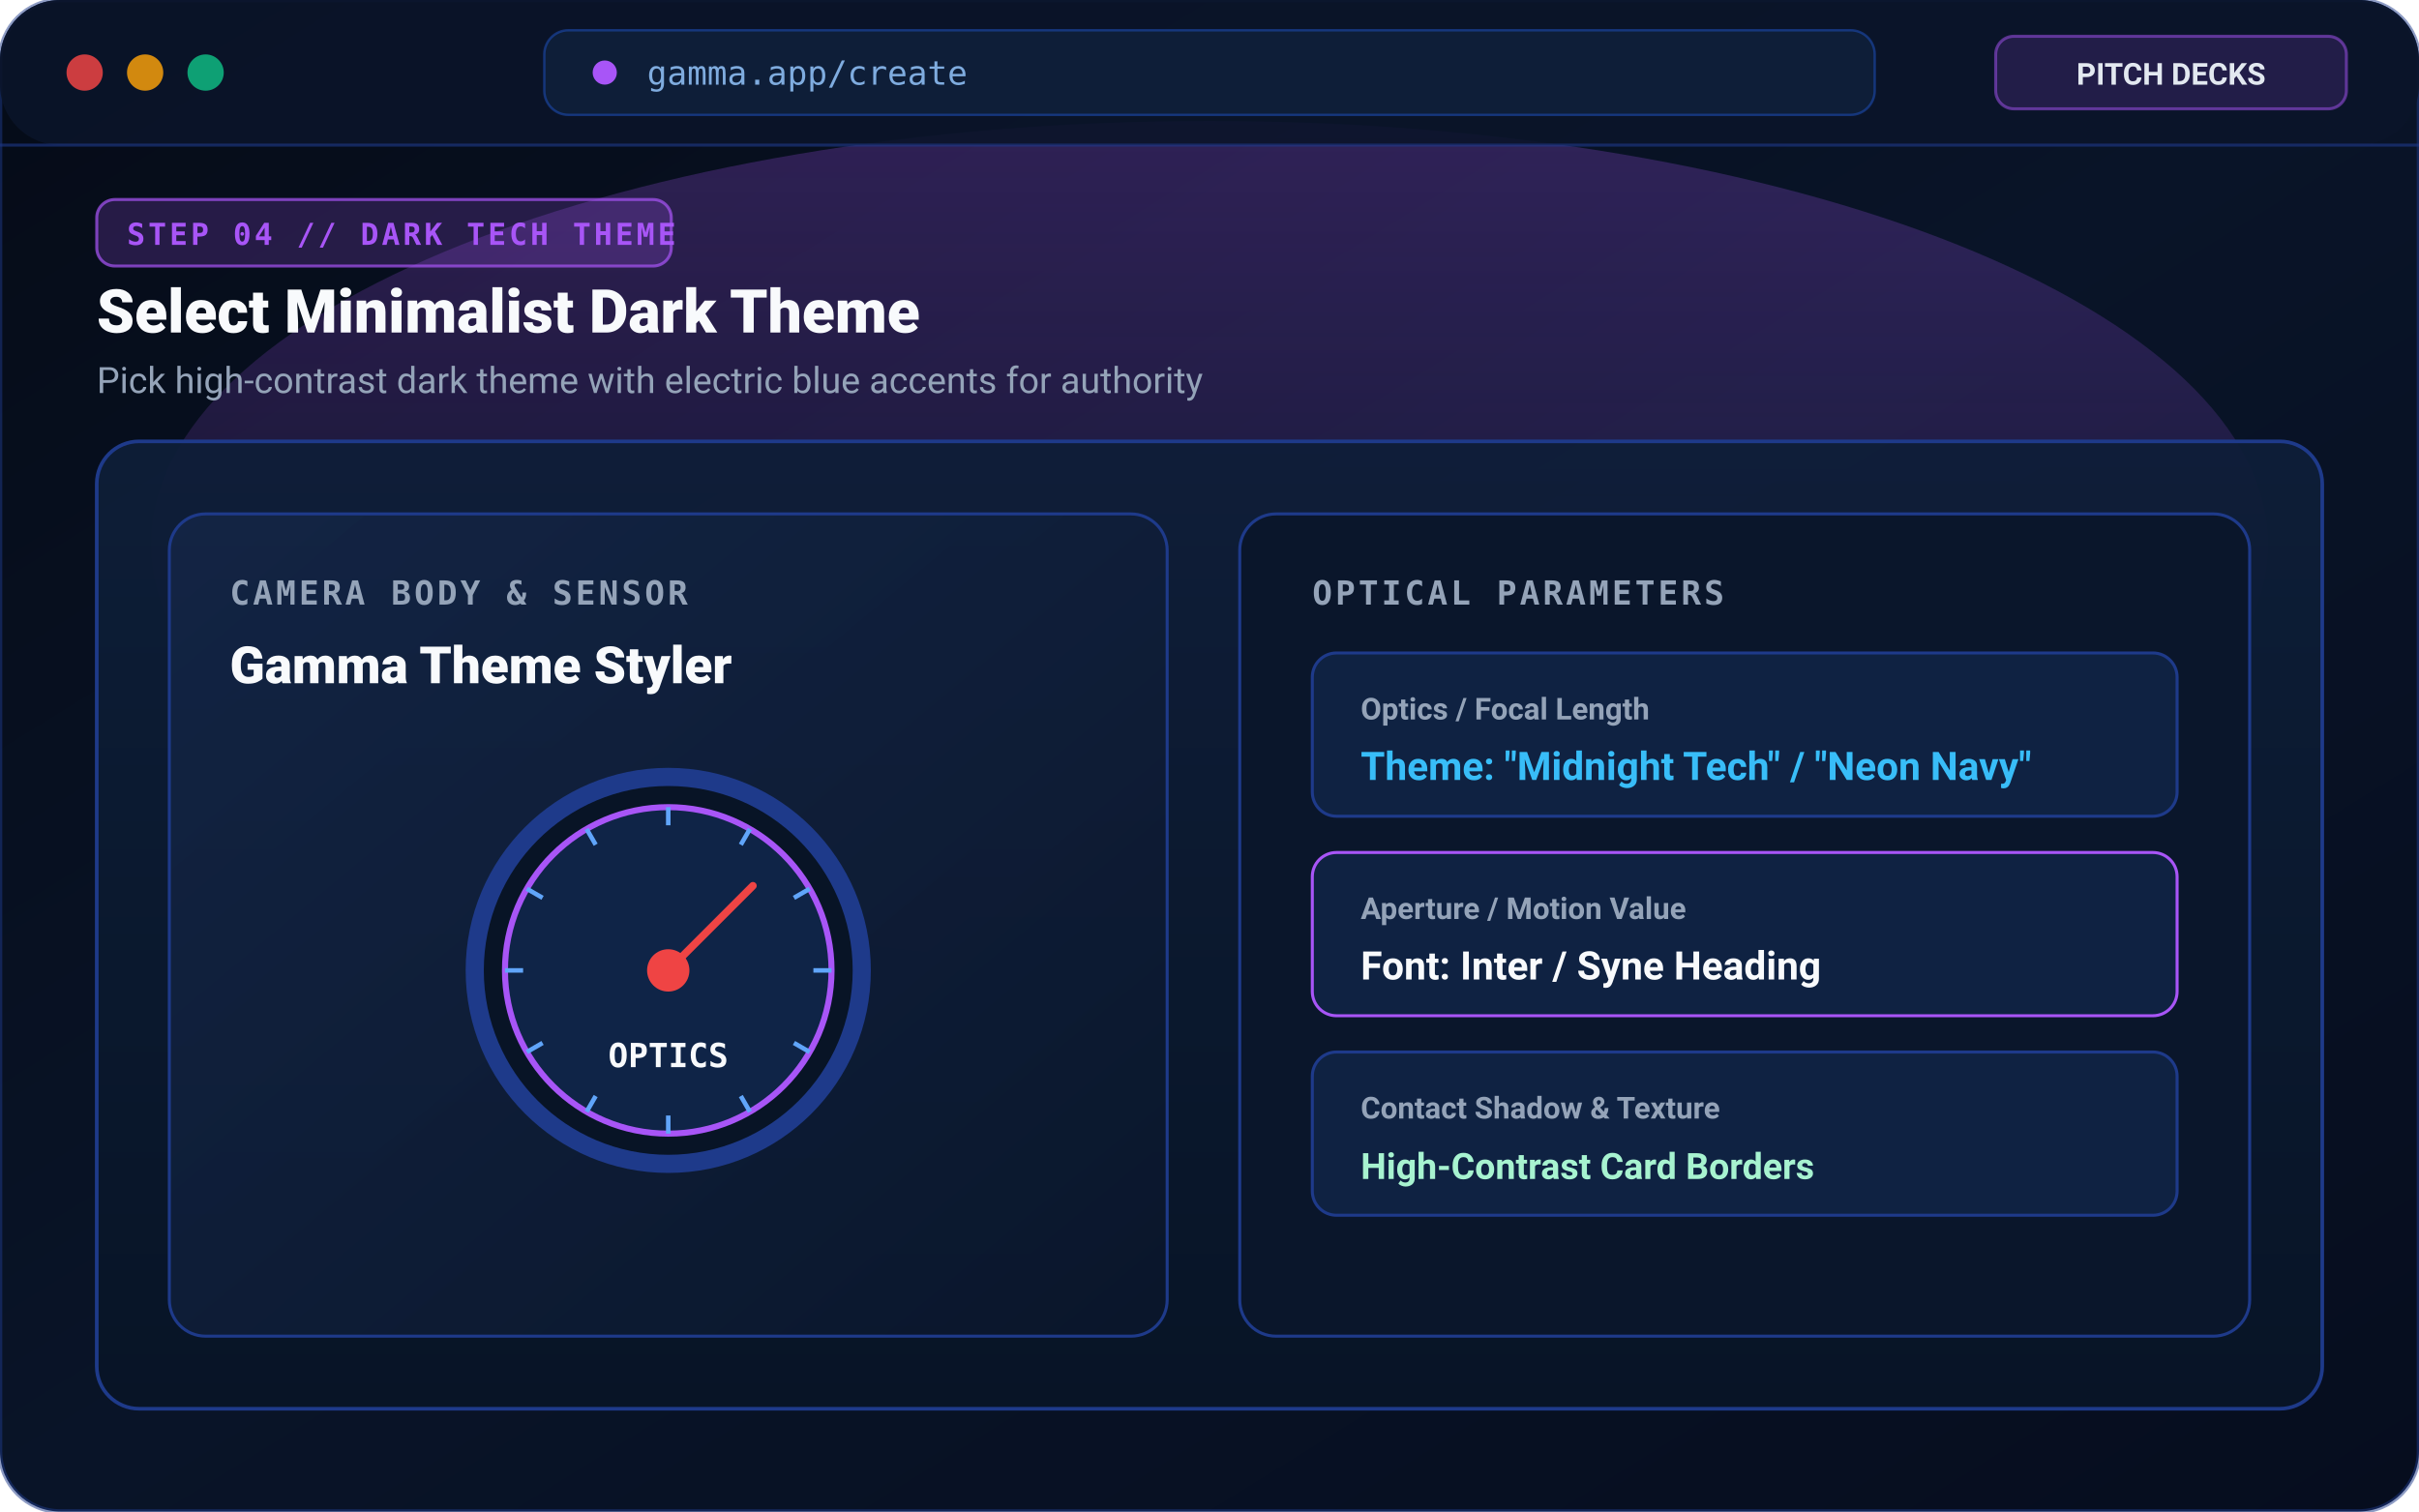
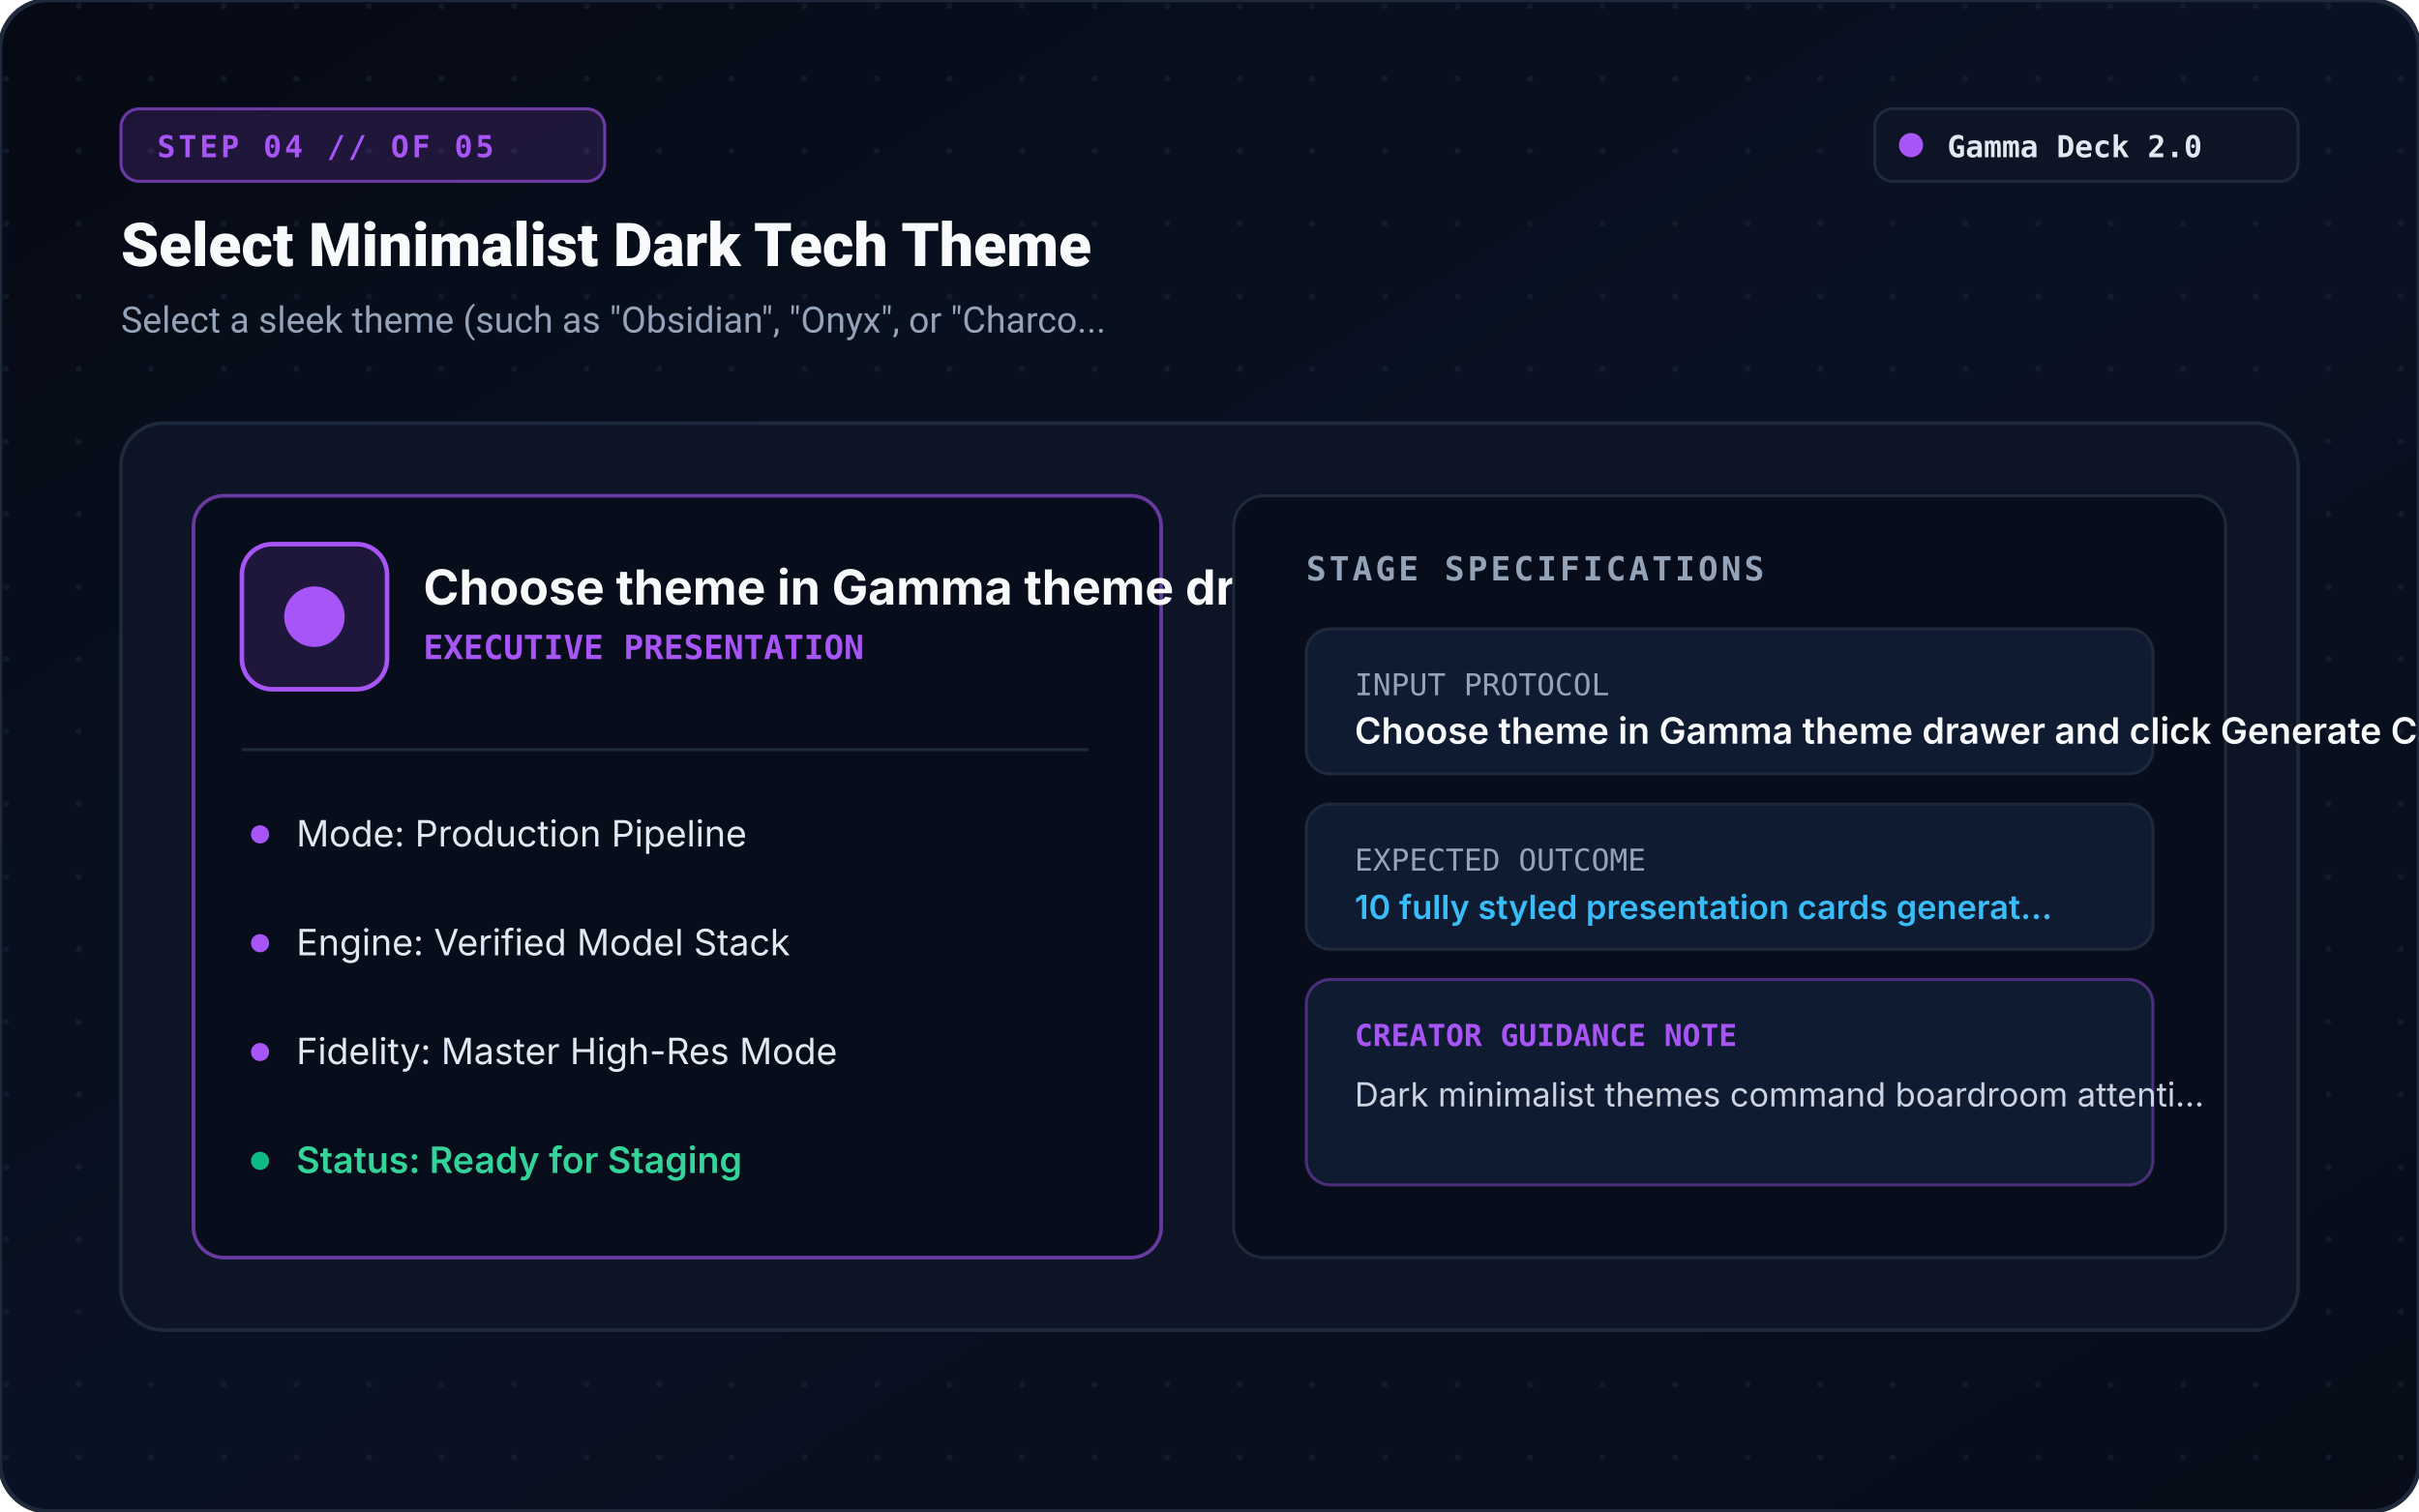
<svg xmlns="http://www.w3.org/2000/svg" viewBox="0 0 800 500" width="100%" height="100%">
  <defs>
    <linearGradient id="bgGrad" x1="0" y1="0" x2="1" y2="1">
-       <stop offset="0%" stop-color="#050B17" />
-       <stop offset="50%" stop-color="#091428" />
-       <stop offset="100%" stop-color="#060D1E" />
+       <stop offset="0%" stop-color="#060A14" />
+       <stop offset="50%" stop-color="#091224" />
+       <stop offset="100%" stop-color="#070C18" />
    </linearGradient>
-     <linearGradient id="panelGrad" x1="0" y1="0" x2="0" y2="1">
-       <stop offset="0%" stop-color="#0E1E38" stop-opacity="0.95" />
-       <stop offset="100%" stop-color="#081426" stop-opacity="0.95" />
-     </linearGradient>
-     <linearGradient id="cardGrad" x1="0" y1="0" x2="1" y2="1">
-       <stop offset="0%" stop-color="#142647" stop-opacity="0.8" />
-       <stop offset="100%" stop-color="#0A162B" stop-opacity="0.9" />
-     </linearGradient>
-     <linearGradient id="accentGrad" x1="0" y1="0" x2="1" y2="0">
-       <stop offset="0%" stop-color="#A855F7" />
-       <stop offset="100%" stop-color="#818CF8" />
-     </linearGradient>
-     <linearGradient id="glowGrad" x1="0" y1="0" x2="0" y2="1">
-       <stop offset="0%" stop-color="#A855F7" stop-opacity="0.25" />
-       <stop offset="100%" stop-color="#A855F7" stop-opacity="0" />
-     </linearGradient>
-     <filter id="softGlow" x="-20%" y="-20%" width="140%" height="140%">
-       <feGaussianBlur stdDeviation="16" result="blur" />
-       <feComposite in="SourceGraphic" in2="blur" operator="over" />
-     </filter>
+     <pattern id="gridDots" x="0" y="0" width="24" height="24" patternUnits="userSpaceOnUse">
+       <circle cx="2" cy="2" r="1" fill="#1E293B" fill-opacity="0.5" />
+     </pattern>
  </defs>
-   <style>
-     .font-sans { font-family: -apple-system, BlinkMacSystemFont, "Segoe UI", Roboto, "Helvetica Neue", Arial, sans-serif; }
-     .font-mono { font-family: "JetBrains Mono", "Fira Code", Menlo, Monaco, Consolas, monospace; }
-   </style>
-   <rect width="800" height="500" rx="20" fill="url(#bgGrad)" />
-   <rect width="800" height="500" rx="20" fill="none" stroke="#1E3A8A" stroke-width="1.5" stroke-opacity="0.5" />
-   <ellipse cx="400" cy="180" rx="350" ry="140" fill="url(#glowGrad)" />
-   <rect x="0" y="0" width="800" height="48" rx="20" fill="#0A152A" fill-opacity="0.9" />
-   <line x1="0" y1="48" x2="800" y2="48" stroke="#1E3A8A" stroke-width="1" stroke-opacity="0.6" />
-   <circle cx="28" cy="24" r="6" fill="#EF4444" fill-opacity="0.85" />
-   <circle cx="48" cy="24" r="6" fill="#F59E0B" fill-opacity="0.85" />
-   <circle cx="68" cy="24" r="6" fill="#10B981" fill-opacity="0.85" />
-   <rect x="180" y="10" width="440" height="28" rx="8" fill="#0E1E38" stroke="#2563EB" stroke-width="0.8" stroke-opacity="0.4" />
-   <circle cx="200" cy="24" r="4" fill="#A855F7" />
-   <text x="214" y="28" fill="#93C5FD" font-size="11" class="font-mono font-sans" opacity="0.85">gamma.app/create</text>
-   <rect x="660" y="12" width="116" height="24" rx="6" fill="#A855F7" fill-opacity="0.15" stroke="#A855F7" stroke-width="1" stroke-opacity="0.5" />
-   <text x="718" y="28" fill="#E2E8F0" font-size="10" font-weight="700" text-anchor="middle" class="font-sans">PITCH DECKS</text>
-   <g transform="translate(32, 66)">
-     <rect x="0" y="0" width="190" height="22" rx="6" fill="#A855F7" fill-opacity="0.2" stroke="#A855F7" stroke-width="1" stroke-opacity="0.7" />
-     <text x="10" y="15" fill="#A855F7" font-size="10" font-weight="800" letter-spacing="1" class="font-mono">STEP 04 // DARK TECH THEME</text>
-     <text x="0" y="44" fill="#F8FAFC" font-size="20" font-weight="800" class="font-sans">Select Minimalist Dark Theme</text>
-     <text x="0" y="64" fill="#94A3B8" font-size="12" class="font-sans">Pick high-contrast dark theme with electric blue accents for authority</text>
+   <rect width="800" height="500" rx="16" fill="url(#bgGrad)" />
+   <rect width="800" height="500" rx="16" fill="url(#gridDots)" />
+   <rect width="800" height="500" rx="16" fill="none" stroke="#1E293B" stroke-width="1.5" />
+   <g transform="translate(40, 36)">
+     <rect x="0" y="0" width="160" height="24" rx="6" fill="#A855F7" fill-opacity="0.15" stroke="#A855F7" stroke-width="1" stroke-opacity="0.6" />
+     <text x="12" y="16" fill="#A855F7" font-size="10" font-weight="800" letter-spacing="1" font-family="monospace">STEP 04 // OF 05</text>
+     <rect x="580" y="0" width="140" height="24" rx="6" fill="#0C1425" stroke="#1E293B" stroke-width="1" />
+     <circle cx="592" cy="12" r="4" fill="#A855F7" />
+     <text x="604" y="16" fill="#E2E8F0" font-size="10" font-weight="600" font-family="monospace">Gamma Deck 2.0</text>
+     <text x="0" y="52" fill="#F8FAFC" font-size="20" font-weight="800" font-family="-apple-system, BlinkMacSystemFont, 'Segoe UI', Roboto, sans-serif">Select Minimalist Dark Tech Theme</text>
+     <text x="0" y="74" fill="#94A3B8" font-size="12" font-family="-apple-system, BlinkMacSystemFont, 'Segoe UI', Roboto, sans-serif">Select a sleek theme (such as "Obsidian", "Onyx", or "Charco...</text>
  </g>
-   <g transform="translate(32, 146)">
-     <rect x="0" y="0" width="736" height="320" rx="14" fill="url(#panelGrad)" stroke="#1E3A8A" stroke-width="1.2" />
-     <rect x="24" y="24" width="330" height="272" rx="12" fill="url(#cardGrad)" stroke="#1E3A8A" stroke-width="1" />
-     <text x="44" y="54" fill="#94A3B8" font-size="11" font-weight="700" letter-spacing="1" class="font-mono">CAMERA BODY &amp; SENSOR</text>
-     <text x="44" y="80" fill="#F8FAFC" font-size="17" font-weight="800" class="font-sans">Gamma Theme Styler</text>
-     <g transform="translate(189, 175)">
-       <circle cx="0" cy="0" r="64" fill="#081426" stroke="#1E3A8A" stroke-width="6" />
-       <circle cx="0" cy="0" r="54" fill="#0F2447" stroke="#A855F7" stroke-width="2" />
-       <line x1="0" y1="-54" x2="0" y2="-48" stroke="#60A5FA" stroke-width="1.5" transform="rotate(0)" />
-       <line x1="0" y1="-54" x2="0" y2="-48" stroke="#60A5FA" stroke-width="1.5" transform="rotate(30)" />
-       <line x1="0" y1="-54" x2="0" y2="-48" stroke="#60A5FA" stroke-width="1.5" transform="rotate(60)" />
-       <line x1="0" y1="-54" x2="0" y2="-48" stroke="#60A5FA" stroke-width="1.5" transform="rotate(90)" />
-       <line x1="0" y1="-54" x2="0" y2="-48" stroke="#60A5FA" stroke-width="1.5" transform="rotate(120)" />
-       <line x1="0" y1="-54" x2="0" y2="-48" stroke="#60A5FA" stroke-width="1.5" transform="rotate(150)" />
-       <line x1="0" y1="-54" x2="0" y2="-48" stroke="#60A5FA" stroke-width="1.5" transform="rotate(180)" />
-       <line x1="0" y1="-54" x2="0" y2="-48" stroke="#60A5FA" stroke-width="1.5" transform="rotate(210)" />
-       <line x1="0" y1="-54" x2="0" y2="-48" stroke="#60A5FA" stroke-width="1.5" transform="rotate(240)" />
-       <line x1="0" y1="-54" x2="0" y2="-48" stroke="#60A5FA" stroke-width="1.5" transform="rotate(270)" />
-       <line x1="0" y1="-54" x2="0" y2="-48" stroke="#60A5FA" stroke-width="1.5" transform="rotate(300)" />
-       <line x1="0" y1="-54" x2="0" y2="-48" stroke="#60A5FA" stroke-width="1.5" transform="rotate(330)" />
-       <line x1="0" y1="0" x2="28" y2="-28" stroke="#EF4444" stroke-width="2.5" stroke-linecap="round" />
-       <circle cx="0" cy="0" r="7" fill="#EF4444" />
-       <text x="0" y="32" fill="#F8FAFC" font-size="11" font-weight="700" text-anchor="middle" class="font-mono">OPTICS</text>
+   <g transform="translate(40, 140)">
+     <rect width="720" height="300" rx="14" fill="#0C1425" stroke="#1E293B" stroke-width="1.2" />
+     <rect x="24" y="24" width="320" height="252" rx="10" fill="#070D1A" stroke="#A855F7" stroke-width="1.2" stroke-opacity="0.6" />
+     <rect x="40" y="40" width="48" height="48" rx="10" fill="#A855F7" fill-opacity="0.15" stroke="#A855F7" stroke-width="1.5" />
+     <circle cx="64" cy="64" r="10" fill="#A855F7" />
+     <text x="100" y="60" fill="#F8FAFC" font-size="16" font-weight="700" font-family="-apple-system, BlinkMacSystemFont, sans-serif">Choose theme in Gamma theme drawer and click Generate Cards.</text>
+     <text x="100" y="78" fill="#A855F7" font-size="11" font-weight="600" font-family="monospace">EXECUTIVE PRESENTATION</text>
+     <line x1="40" y1="108" x2="320" y2="108" stroke="#1E293B" stroke-width="1" />
+     <g transform="translate(40, 128)">
+       <g transform="translate(0, 0)">
+         <circle cx="6" cy="8" r="3" fill="#A855F7" />
+         <text x="18" y="12" fill="#E2E8F0" font-size="12" font-family="-apple-system, BlinkMacSystemFont, sans-serif">Mode: Production Pipeline</text>
+       </g>
+       <g transform="translate(0, 36)">
+         <circle cx="6" cy="8" r="3" fill="#A855F7" />
+         <text x="18" y="12" fill="#E2E8F0" font-size="12" font-family="-apple-system, BlinkMacSystemFont, sans-serif">Engine: Verified Model Stack</text>
+       </g>
+       <g transform="translate(0, 72)">
+         <circle cx="6" cy="8" r="3" fill="#A855F7" />
+         <text x="18" y="12" fill="#E2E8F0" font-size="12" font-family="-apple-system, BlinkMacSystemFont, sans-serif">Fidelity: Master High-Res Mode</text>
+       </g>
+       <g transform="translate(0, 108)">
+         <circle cx="6" cy="8" r="3" fill="#10B981" />
+         <text x="18" y="12" fill="#34D399" font-size="12" font-weight="600" font-family="-apple-system, BlinkMacSystemFont, sans-serif">Status: Ready for Staging</text>
+       </g>
    </g>
-     <rect x="378" y="24" width="334" height="272" rx="12" fill="#0A162B" stroke="#1E3A8A" stroke-width="1" />
-     <text x="402" y="54" fill="#94A3B8" font-size="11" font-weight="700" letter-spacing="1" class="font-mono">OPTICAL PARAMETERS</text>
-     <rect x="402" y="70" width="286" height="54" rx="8" fill="#0F2242" stroke="#1E3A8A" stroke-width="1" />
-     <text x="418" y="92" fill="#94A3B8" font-size="10" font-weight="600" class="font-sans">Optics / Focal Length</text>
-     <text x="418" y="112" fill="#38BDF8" font-size="13" font-weight="700" class="font-sans">Theme: "Midnight Tech" / "Neon Navy"</text>
-     <rect x="402" y="136" width="286" height="54" rx="8" fill="#0F2242" stroke="#A855F7" stroke-width="1" />
-     <text x="418" y="158" fill="#94A3B8" font-size="10" font-weight="600" class="font-sans">Aperture / Motion Value</text>
-     <text x="418" y="178" fill="#F8FAFC" font-size="13" font-weight="700" class="font-sans">Font: Inter / Syne Heading</text>
-     <rect x="402" y="202" width="286" height="54" rx="8" fill="#0F2242" stroke="#1E3A8A" stroke-width="1" />
-     <text x="418" y="224" fill="#94A3B8" font-size="10" font-weight="600" class="font-sans">Contact Shadow &amp; Texture</text>
-     <text x="418" y="244" fill="#A7F3D0" font-size="12" font-weight="600" class="font-sans">High-Contrast Card Borders</text>
+     <rect x="368" y="24" width="328" height="252" rx="10" fill="#070D1A" stroke="#1E293B" stroke-width="1" />
+     <text x="392" y="52" fill="#94A3B8" font-size="11" font-weight="700" letter-spacing="1" font-family="monospace">STAGE SPECIFICATIONS</text>
+     <rect x="392" y="68" width="280" height="48" rx="8" fill="#0F1B30" stroke="#1E293B" stroke-width="1" />
+     <text x="408" y="90" fill="#94A3B8" font-size="10" font-family="monospace">INPUT PROTOCOL</text>
+     <text x="408" y="106" fill="#F8FAFC" font-size="12" font-weight="600" font-family="-apple-system, BlinkMacSystemFont, sans-serif">Choose theme in Gamma theme drawer and click Generate Cards.</text>
+     <rect x="392" y="126" width="280" height="48" rx="8" fill="#0F1B30" stroke="#1E293B" stroke-width="1" />
+     <text x="408" y="148" fill="#94A3B8" font-size="10" font-family="monospace">EXPECTED OUTCOME</text>
+     <text x="408" y="164" fill="#38BDF8" font-size="11" font-weight="600" font-family="-apple-system, BlinkMacSystemFont, sans-serif">10 fully styled presentation cards generat...</text>
+     <rect x="392" y="184" width="280" height="68" rx="8" fill="#0F1B30" stroke="#A855F7" stroke-width="1" stroke-opacity="0.4" />
+     <text x="408" y="206" fill="#A855F7" font-size="10" font-weight="700" font-family="monospace">CREATOR GUIDANCE NOTE</text>
+     <text x="408" y="226" fill="#CBD5E1" font-size="11" font-family="-apple-system, BlinkMacSystemFont, sans-serif">Dark minimalist themes command boardroom attenti...</text>
  </g>
</svg>
